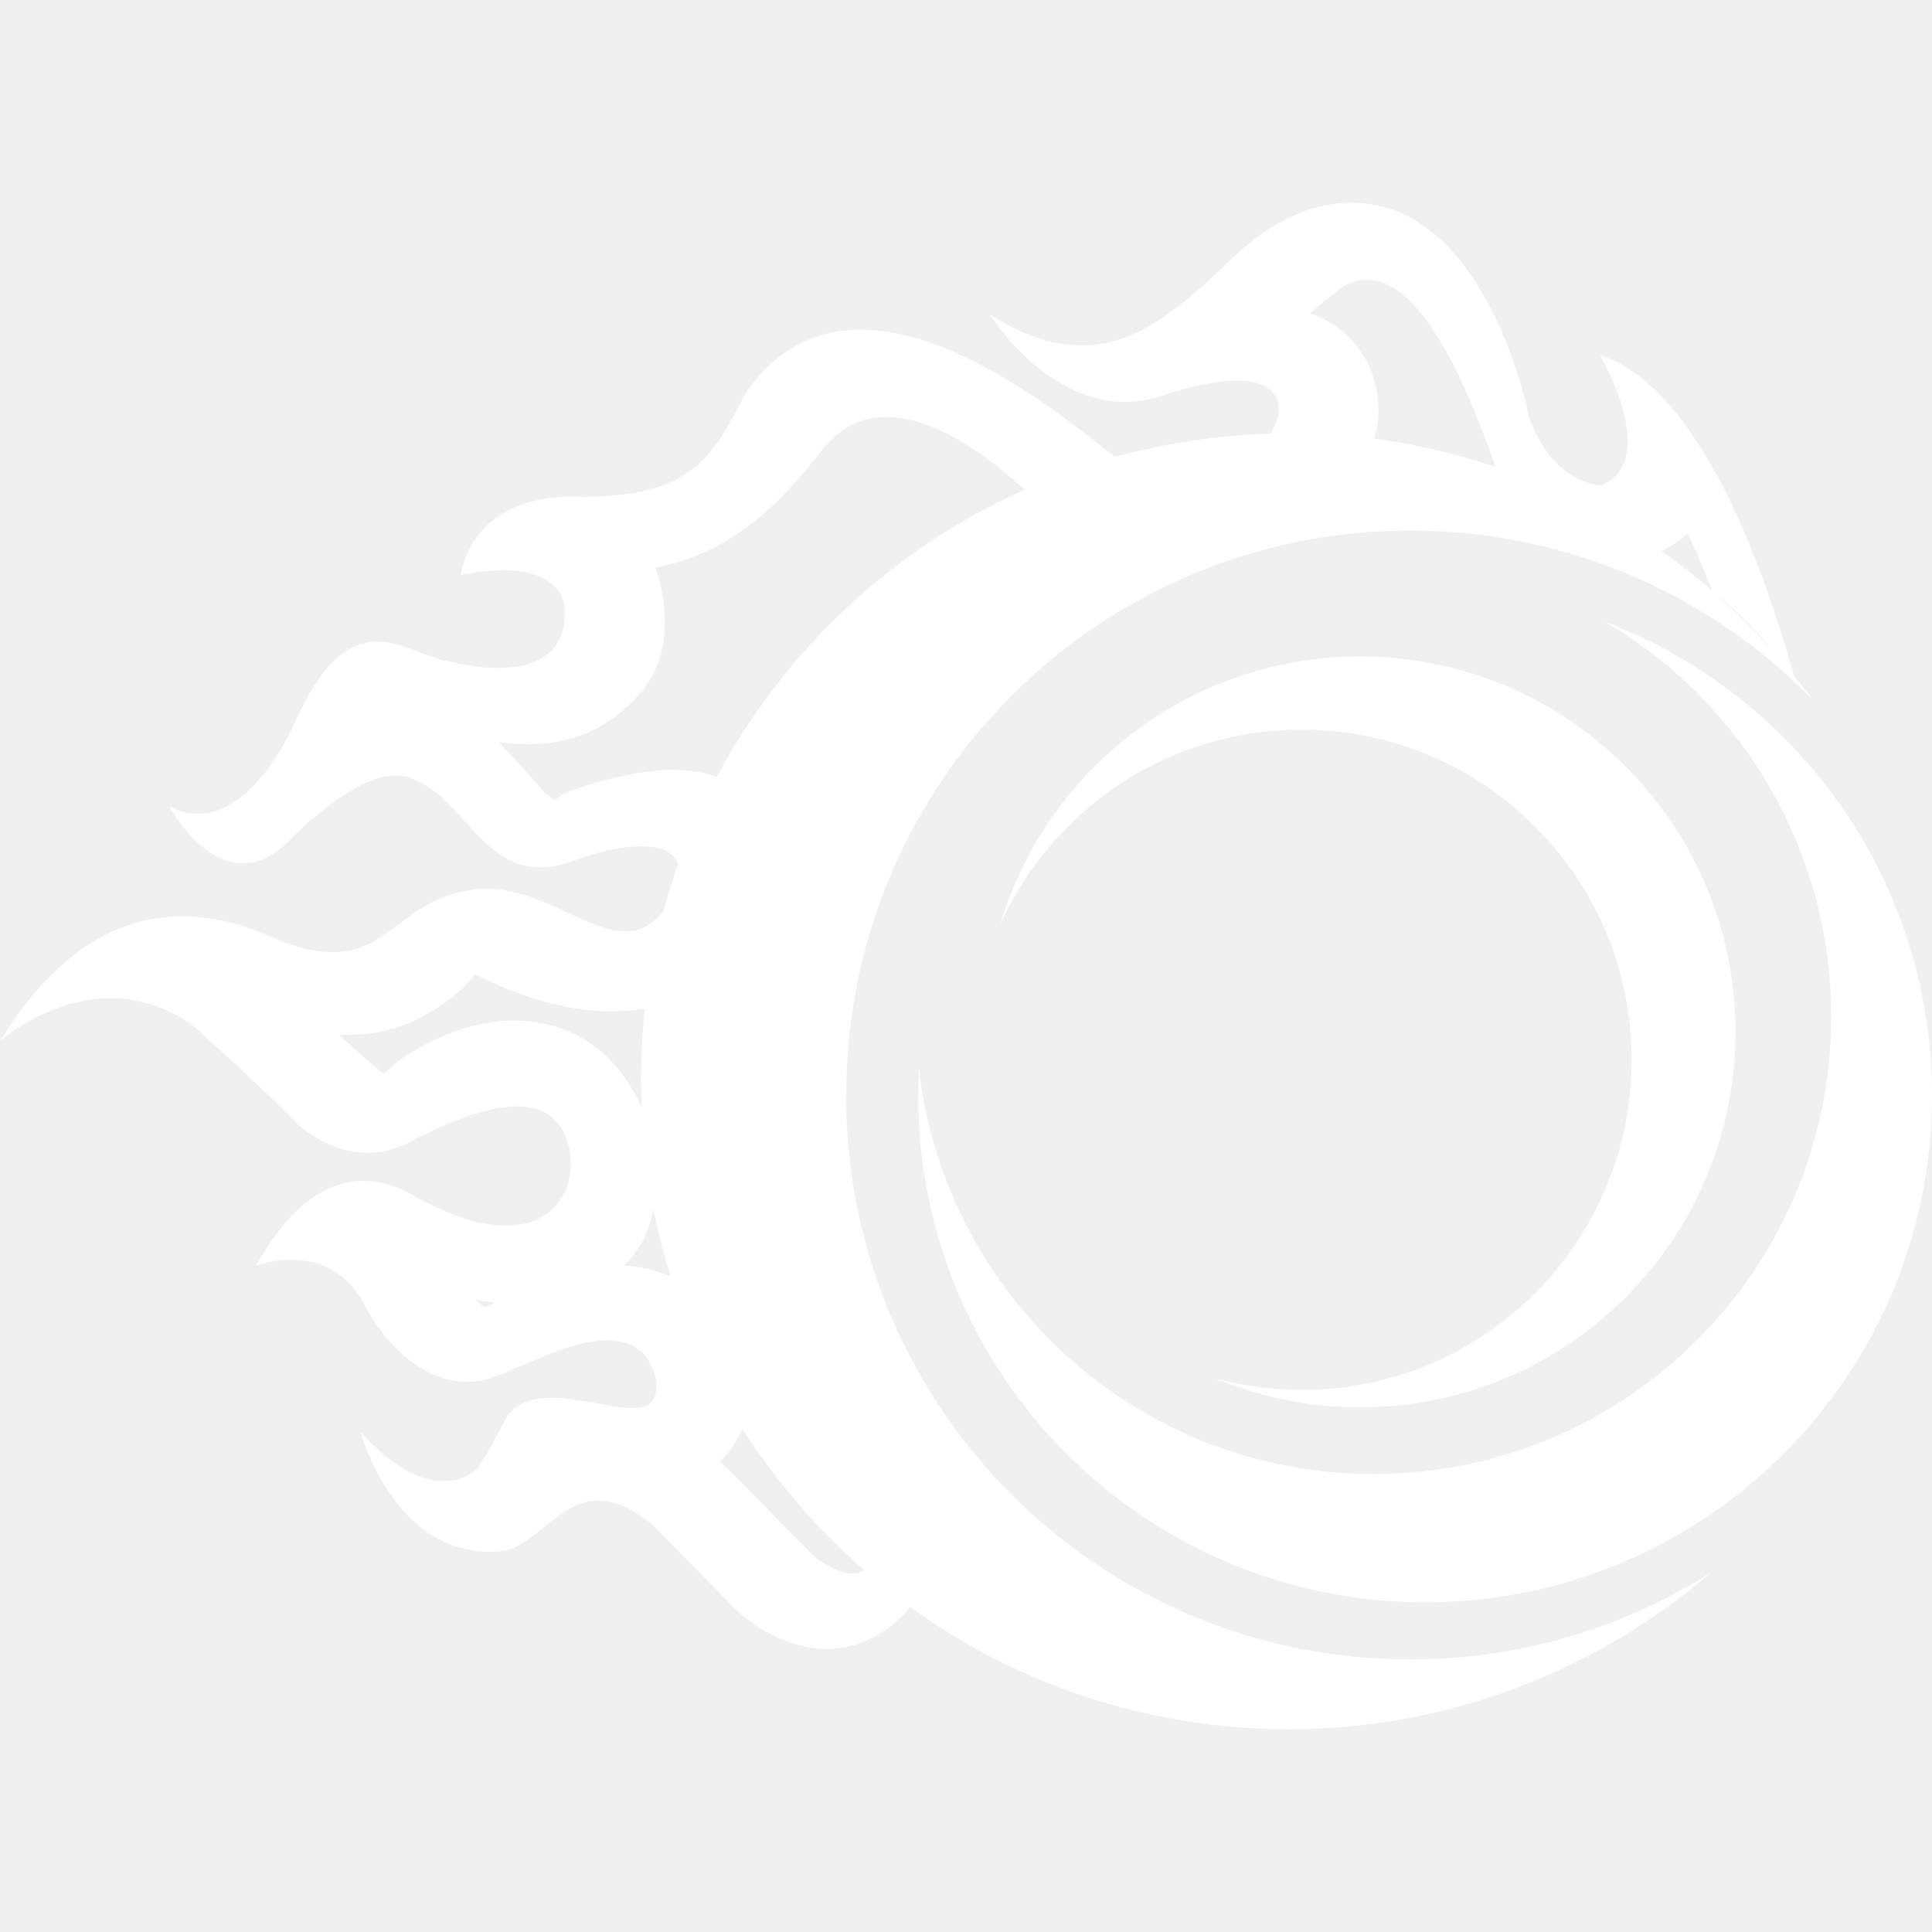
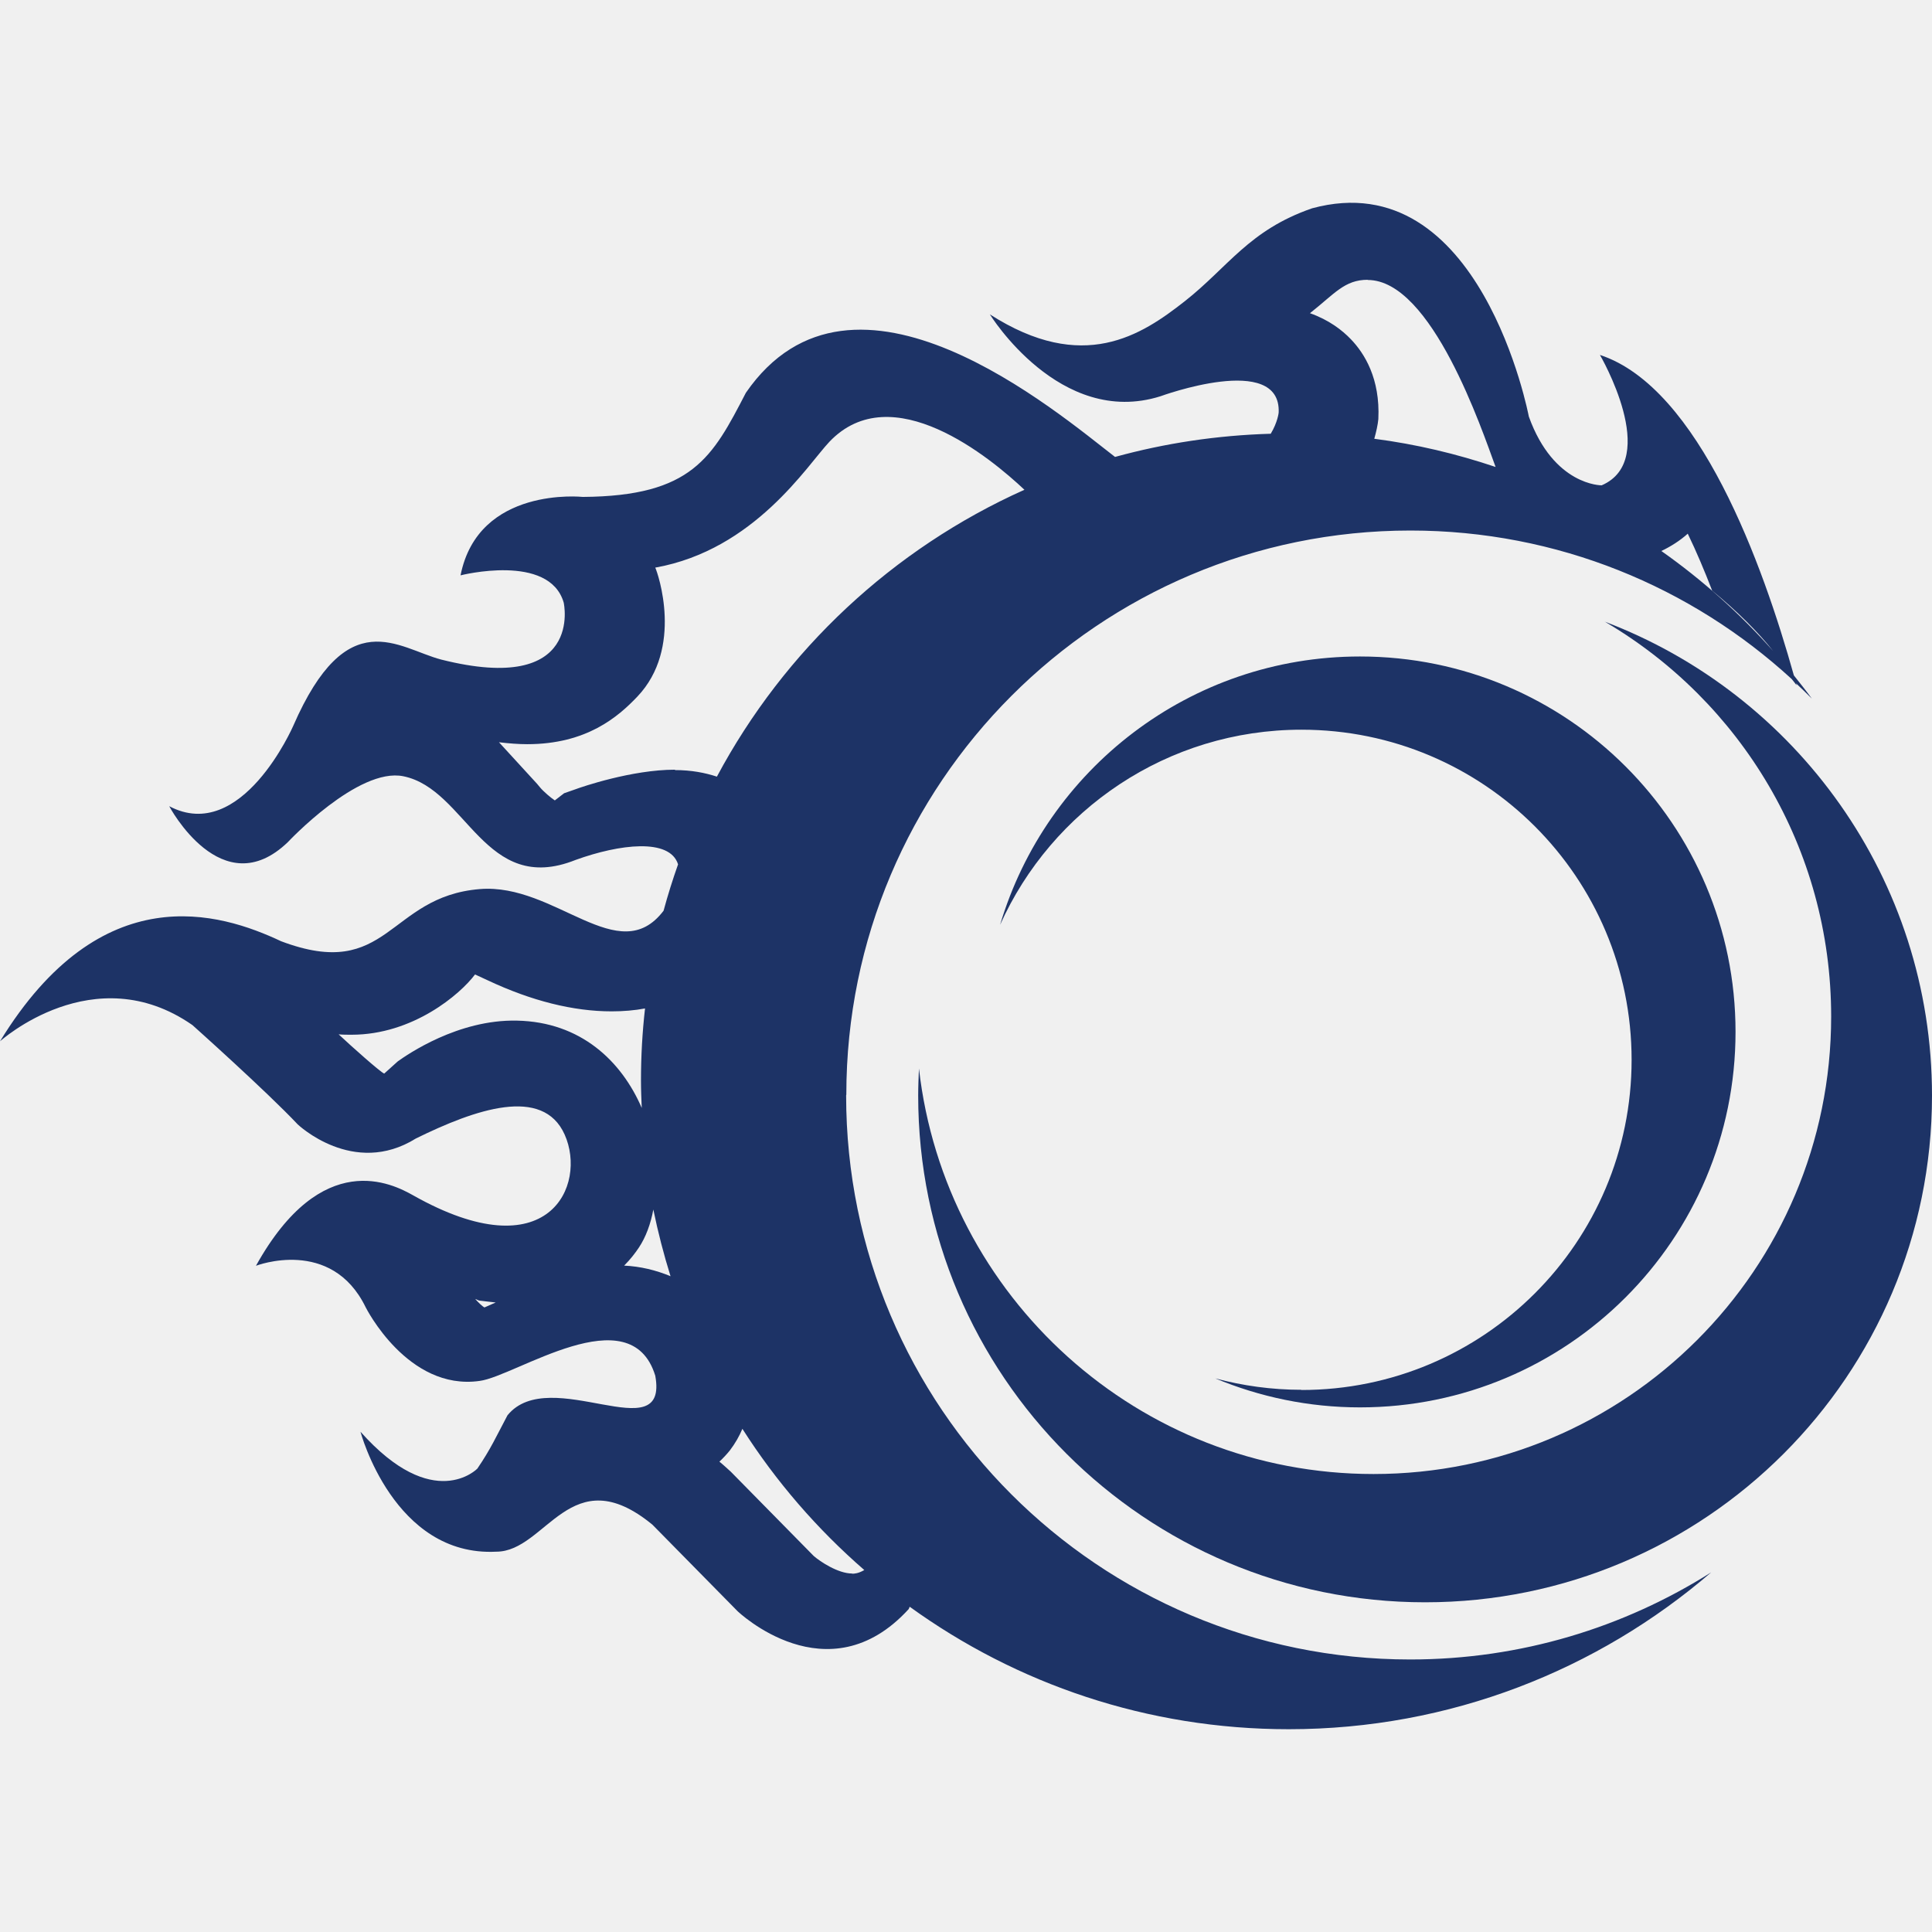
- <svg xmlns="http://www.w3.org/2000/svg" width="250" height="250" viewBox="0 0 250 250" fill="none">
-   <path d="M207.629 80.424C225.177 90.698 236.951 109.721 236.951 131.544C236.951 164.241 210.429 190.738 177.732 190.738C147.31 190.738 122.263 167.791 118.913 138.268C118.863 139.418 118.813 140.593 118.813 141.768C118.813 177.989 148.185 207.337 184.407 207.337C220.628 207.337 250 177.964 250 141.768C250 113.721 232.377 89.798 207.604 80.424H207.629Z" fill="white" />
-   <path d="M168.408 179.839C164.559 179.839 160.809 179.314 157.259 178.364C163.009 180.764 169.358 182.114 175.982 182.114C202.83 182.114 224.578 160.366 224.578 133.519C224.578 106.697 202.83 84.949 175.982 84.949C153.96 84.949 135.386 99.597 129.412 119.67C136.086 104.797 151.035 94.423 168.408 94.423C192.006 94.423 211.129 113.546 211.129 137.144C211.129 160.741 192.006 179.864 168.408 179.864V179.839Z" fill="white" />
-   <path d="M109.514 141.643C109.514 101.347 142.186 68.65 182.507 68.65C201.53 68.65 218.853 75.95 231.852 87.874C232.052 88.124 232.277 88.398 232.477 88.673C232.477 88.598 232.427 88.498 232.402 88.423C233.102 89.073 233.777 89.723 234.452 90.398C233.702 89.373 232.902 88.374 232.127 87.399C228.127 73.1 219.878 50.152 207.029 45.928C207.029 45.928 214.954 59.476 207.254 62.801C207.254 62.801 201.055 62.876 197.83 53.902C197.83 53.902 191.606 21.03 169.783 26.955C161.609 29.779 158.909 34.579 153.31 38.978C147.71 43.378 140.136 48.403 128.087 40.678C128.087 40.678 137.136 55.377 150.16 51.277C150.16 51.277 165.808 45.528 165.458 53.402C165.458 53.402 165.333 54.627 164.434 56.127C157.484 56.327 150.735 57.352 144.286 59.126C136.911 53.452 110.414 30.679 96.515 50.827C92.191 59.176 89.591 64.201 75.418 64.301C75.418 64.301 61.894 62.851 59.594 74.45C59.594 74.45 71.068 71.525 72.943 77.975C72.943 77.975 75.642 90.023 57.094 85.349C51.495 83.874 44.946 77.874 37.946 93.923C37.946 93.923 31.272 109.271 21.898 104.322C21.898 104.322 28.697 117.196 37.246 108.971C37.246 108.971 46.345 99.247 52.195 100.447C60.419 102.122 62.694 115.996 74.493 111.271C80.167 109.221 86.666 108.421 87.741 111.846C87.041 113.821 86.416 115.821 85.866 117.846C80.067 125.495 71.868 114.246 62.094 115.046C50.145 116.021 50.345 127.07 36.371 121.795C28.472 118.07 13.124 113.321 0 134.744C0 134.744 12.149 123.77 24.898 132.644C24.898 132.644 34.472 141.193 38.521 145.493C38.521 145.493 45.72 152.367 53.82 147.318C61.494 143.543 70.243 140.493 73.068 146.818C75.992 153.367 71.018 164.591 53.445 154.667C50.82 153.192 41.671 148.417 33.122 163.791C33.122 163.791 42.871 160.016 47.32 169.165C47.32 169.165 52.745 180.014 62.069 178.689C66.718 178.089 81.592 167.616 84.791 178.014C86.566 187.814 71.143 176.415 65.668 183.139C64.169 185.964 63.519 187.464 61.769 190.038C61.769 190.038 56.094 195.888 46.645 185.264C46.645 185.264 50.945 201.462 64.219 200.787C70.693 200.787 73.843 188.613 84.416 197.288L95.44 208.486C95.44 208.486 107.114 219.685 117.588 208.211C117.588 208.211 117.638 208.086 117.713 207.911C131.512 217.885 148.435 223.76 166.758 223.76C187.656 223.76 206.754 216.086 221.428 203.462C210.154 210.586 196.805 214.736 182.482 214.736C142.161 214.736 109.489 182.064 109.489 141.743L109.514 141.643ZM218.403 69.075C219.528 71.4 220.578 73.9 221.553 76.425C224.853 79.149 227.527 81.824 229.452 84.249C225.152 79.399 220.303 75.05 214.978 71.3C216.228 70.7 217.403 69.95 218.403 69.05V69.075ZM176.982 36.229C185.281 36.229 191.781 55.677 193.531 60.426C188.481 58.726 183.257 57.477 177.832 56.777C178.082 55.877 178.282 55.002 178.357 54.227C178.607 48.977 176.557 45.728 174.808 43.903C173.683 42.728 171.983 41.403 169.508 40.528C172.708 38.004 173.983 36.204 176.982 36.204V36.229ZM62.694 169.19C62.394 169.015 61.969 168.615 61.494 168.09L61.994 168.29C61.994 168.29 63.819 168.515 64.144 168.54L62.669 169.19H62.694ZM66.893 132.069C59.269 131.894 52.695 136.469 51.47 137.344C51.47 137.344 49.77 138.868 49.72 138.918C49.32 138.818 45.471 135.394 43.821 133.844C44.371 133.894 44.946 133.894 45.495 133.894C53.42 133.894 59.544 128.669 61.469 126.095L63.094 126.845C68.768 129.519 74.193 130.869 79.142 130.869C80.667 130.869 82.117 130.744 83.467 130.494C83.117 133.569 82.942 136.669 82.942 139.843C82.942 141.018 82.992 142.193 83.042 143.368C80.417 137.294 75.142 132.244 66.918 132.069H66.893ZM80.767 163.766C81.592 162.941 82.217 162.116 82.667 161.441C83.567 160.091 84.192 158.391 84.541 156.517C85.141 159.441 85.891 162.341 86.766 165.141C84.891 164.366 82.892 163.866 80.717 163.766H80.767ZM87.341 99.597C81.742 99.597 75.218 101.847 74.493 102.122L72.993 102.647L71.793 103.572C71.293 103.247 70.318 102.422 69.868 101.872L69.493 101.422L64.569 96.048C65.843 96.198 67.068 96.298 68.218 96.298C75.917 96.298 79.992 92.748 82.467 90.148C88.466 83.849 85.141 74.2 84.791 73.45C97.64 71.15 104.44 60.226 107.314 57.177C115.413 48.652 128.212 59.276 132.562 63.376C115.538 71 101.515 84.124 92.766 100.497C91.241 99.997 89.466 99.647 87.341 99.647V99.597ZM110.264 203.612C108.439 203.612 106.114 202.062 105.289 201.337L94.566 190.438C94.066 189.988 93.591 189.538 93.091 189.138C93.566 188.688 94.016 188.213 94.441 187.689C95.141 186.764 95.665 185.839 96.065 184.889C100.415 191.713 105.739 197.862 111.839 203.162C111.064 203.612 110.539 203.637 110.264 203.637V203.612Z" fill="white" />
+ <svg xmlns="http://www.w3.org/2000/svg" width="500" height="500" viewBox="0 0 500 500" fill="none">
+   <path d="M415.258 160.849C450.355 181.396 473.903 219.443 473.903 263.088C473.903 328.482 420.858 381.476 355.464 381.476C294.621 381.476 244.526 335.581 237.826 276.537C237.726 278.837 237.626 281.186 237.626 283.536C237.626 355.979 296.37 414.673 368.813 414.673C441.256 414.673 500 355.929 500 283.536C500 227.442 464.754 179.597 415.208 160.849H415.258Z" fill="#1D3366" />
+   <path d="M336.816 359.679C329.117 359.679 321.618 358.629 314.519 356.729C326.017 361.528 338.716 364.228 351.965 364.228C405.659 364.228 449.155 320.733 449.155 267.038C449.155 213.393 405.659 169.898 351.965 169.898C307.919 169.898 270.773 199.195 258.824 239.341C272.173 209.594 302.07 188.846 336.816 188.846C384.012 188.846 422.258 227.092 422.258 274.287C422.258 321.482 384.012 359.729 336.816 359.729V359.679Z" fill="#1D3366" />
+   <path d="M219.028 283.286C219.028 202.694 284.372 137.301 365.013 137.301C403.06 137.301 437.706 151.899 463.704 175.747C464.104 176.247 464.554 176.797 464.953 177.347C464.953 177.197 464.853 176.997 464.803 176.847C466.203 178.147 467.553 179.447 468.903 180.797C467.403 178.747 465.803 176.747 464.254 174.797C456.254 146.2 439.756 100.305 414.059 91.855C414.059 91.855 429.907 118.953 414.509 125.602C414.509 125.602 402.11 125.752 395.66 107.804C395.66 107.804 383.212 42.06 339.566 53.909C323.218 59.559 317.818 69.158 306.619 77.957C295.42 86.756 280.272 96.805 256.174 81.356C256.174 81.356 274.273 110.754 300.32 102.554C300.32 102.554 331.617 91.055 330.917 106.804C330.917 106.804 330.667 109.254 328.867 112.253C314.968 112.653 301.47 114.703 288.571 118.253C273.823 106.904 220.828 61.358 193.031 101.654C184.382 118.353 179.182 128.402 150.835 128.602C150.835 128.602 123.788 125.702 119.188 148.9C119.188 148.9 142.136 143.05 145.885 155.949C145.885 155.949 151.285 180.047 114.189 170.698C102.99 167.748 89.891 155.749 75.892 187.846C75.892 187.846 62.544 218.543 43.796 208.644C43.796 208.644 57.394 234.391 74.493 217.943C74.493 217.943 92.691 198.495 104.39 200.895C120.838 204.244 125.387 231.991 148.985 222.542C160.334 218.443 173.333 216.843 175.482 223.692C174.083 227.642 172.833 231.641 171.733 235.691C160.134 250.99 143.736 228.492 124.188 230.092C100.29 232.041 100.69 254.139 72.743 243.59C56.944 236.141 26.247 226.642 0 269.488C0 269.488 24.298 247.54 49.795 265.288C49.795 265.288 68.943 282.386 77.042 290.985C77.042 290.985 91.441 304.734 107.639 294.635C122.988 287.086 140.486 280.986 146.135 293.635C151.985 306.734 142.036 329.182 106.889 309.334C101.64 306.384 83.342 296.835 66.243 327.582C66.243 327.582 85.741 320.033 94.641 338.331C94.641 338.331 105.489 360.029 124.138 357.379C133.437 356.179 163.184 335.231 169.583 356.029C173.133 375.627 142.286 352.829 131.337 366.278C128.337 371.927 127.037 374.927 123.538 380.077C123.538 380.077 112.189 391.775 93.291 370.528C93.291 370.528 101.89 402.924 128.437 401.574C141.386 401.574 147.685 377.227 168.833 394.575L190.881 416.973C190.881 416.973 214.229 439.371 235.176 416.423C235.176 416.423 235.276 416.173 235.426 415.823C263.024 435.771 296.87 447.52 333.517 447.52C375.312 447.52 413.509 432.171 442.856 406.924C420.308 421.172 393.611 429.472 364.963 429.472C284.322 429.472 218.978 364.128 218.978 283.486L219.028 283.286ZM436.806 138.151C439.056 142.8 441.156 147.8 443.106 152.849C449.705 158.299 455.054 163.648 458.904 168.498C450.305 158.799 440.606 150.1 429.957 142.6C432.457 141.4 434.807 139.901 436.806 138.101V138.151ZM353.965 72.457C370.563 72.457 383.562 111.353 387.061 120.853C376.962 117.453 366.513 114.953 355.664 113.553C356.164 111.753 356.564 110.004 356.714 108.454C357.214 97.955 353.115 91.455 349.615 87.806C347.365 85.456 343.966 82.806 339.016 81.056C345.415 76.007 347.965 72.407 353.965 72.407V72.457ZM125.387 338.381C124.788 338.031 123.938 337.231 122.988 336.181L123.988 336.581C123.988 336.581 127.637 337.031 128.287 337.081L125.337 338.381H125.387ZM133.787 264.138C118.538 263.788 105.389 272.937 102.94 274.687C102.94 274.687 99.54 277.737 99.44 277.837C98.64 277.637 90.941 270.788 87.641 267.688C88.741 267.788 89.891 267.788 90.991 267.788C106.839 267.788 119.088 257.339 122.938 252.189L126.187 253.689C137.536 259.039 148.385 261.738 158.284 261.738C161.334 261.738 164.234 261.488 166.933 260.988C166.233 267.138 165.883 273.337 165.883 279.687C165.883 282.036 165.983 284.386 166.083 286.736C160.834 274.587 150.285 264.488 133.837 264.138H133.787ZM161.534 327.532C163.184 325.882 164.434 324.232 165.333 322.882C167.133 320.183 168.383 316.783 169.083 313.033C170.283 318.883 171.783 324.682 173.533 330.282C169.783 328.732 165.783 327.732 161.434 327.532H161.534ZM174.683 199.195C163.484 199.195 150.435 203.694 148.985 204.244L145.985 205.294L143.586 207.144C142.586 206.494 140.636 204.844 139.736 203.744L138.986 202.844L129.137 192.095C131.687 192.395 134.137 192.595 136.436 192.595C151.835 192.595 159.984 185.496 164.933 180.297C176.932 167.698 170.283 148.4 169.583 146.9C195.28 142.3 208.879 120.453 214.629 114.353C230.827 97.305 256.424 118.553 265.123 126.752C231.077 142 203.03 168.248 185.531 200.994C182.482 199.995 178.932 199.295 174.683 199.295V199.195ZM220.528 407.224C216.878 407.224 212.229 404.124 210.579 402.674L189.131 380.876C188.131 379.977 187.181 379.077 186.181 378.277C187.131 377.377 188.031 376.427 188.881 375.377C190.281 373.527 191.331 371.677 192.131 369.778C200.83 383.426 211.479 395.725 223.678 406.324C222.128 407.224 221.078 407.274 220.528 407.274V407.224Z" fill="#1D3366" />
</svg>
